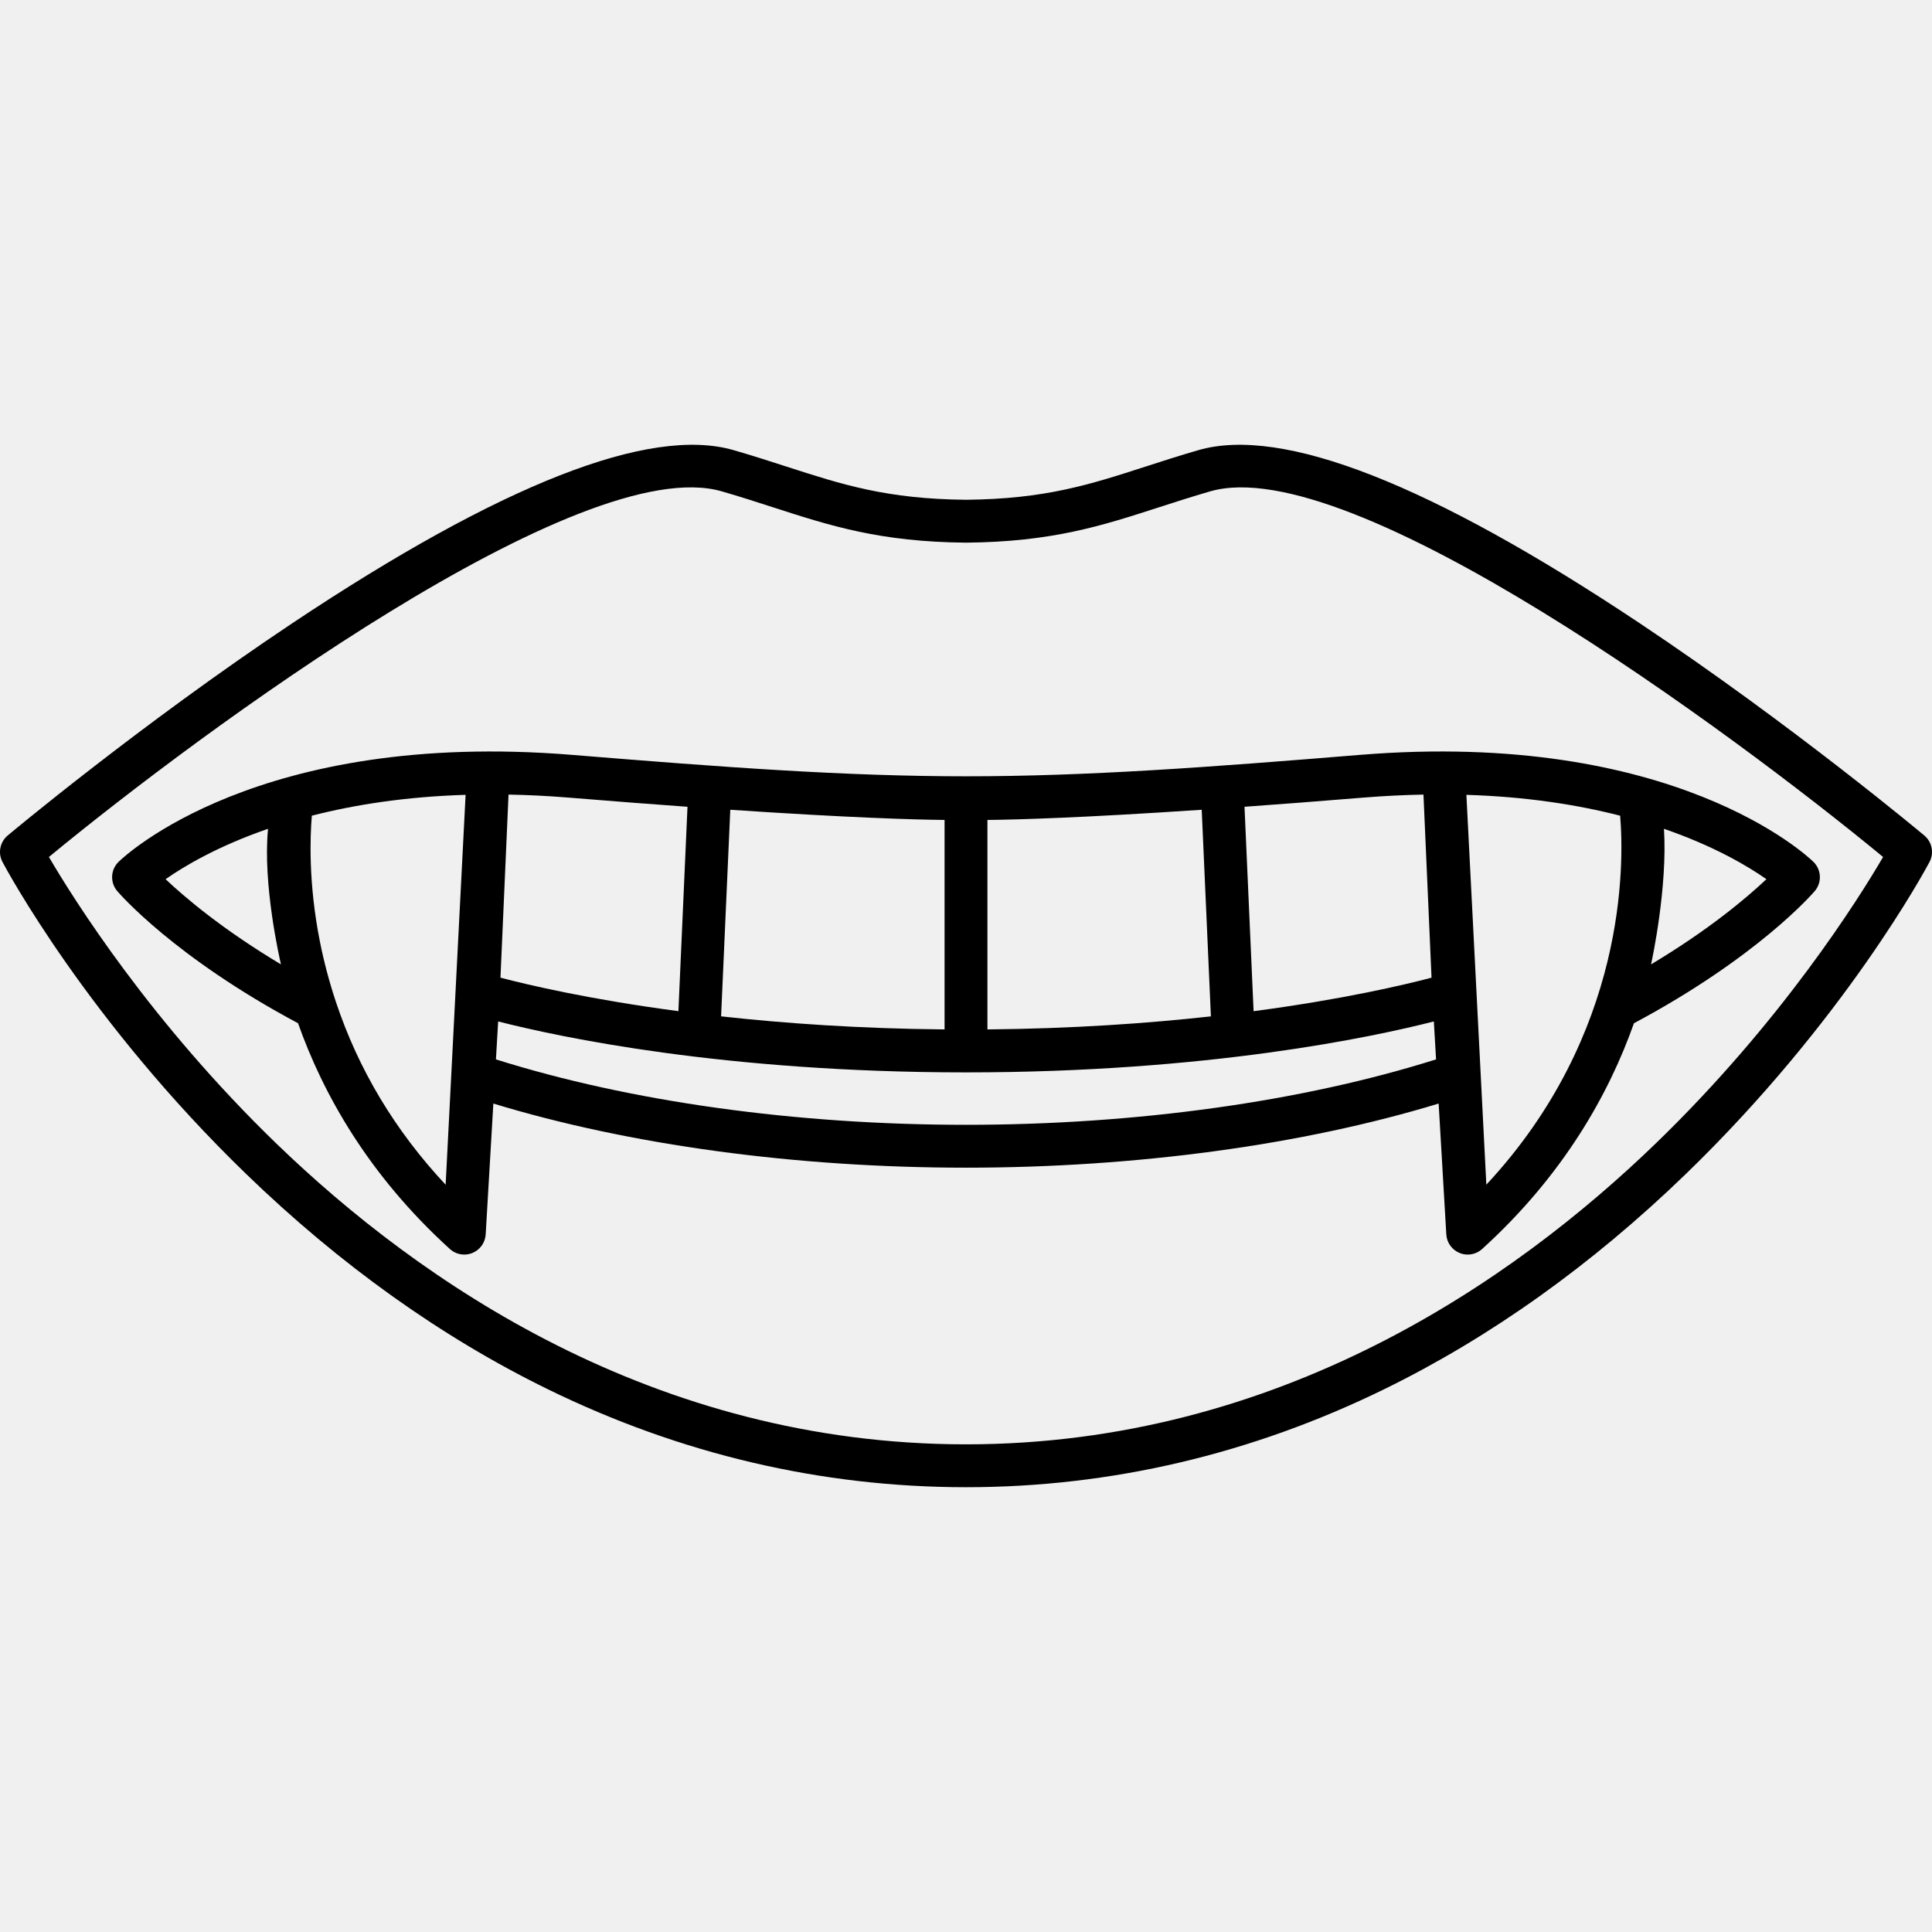
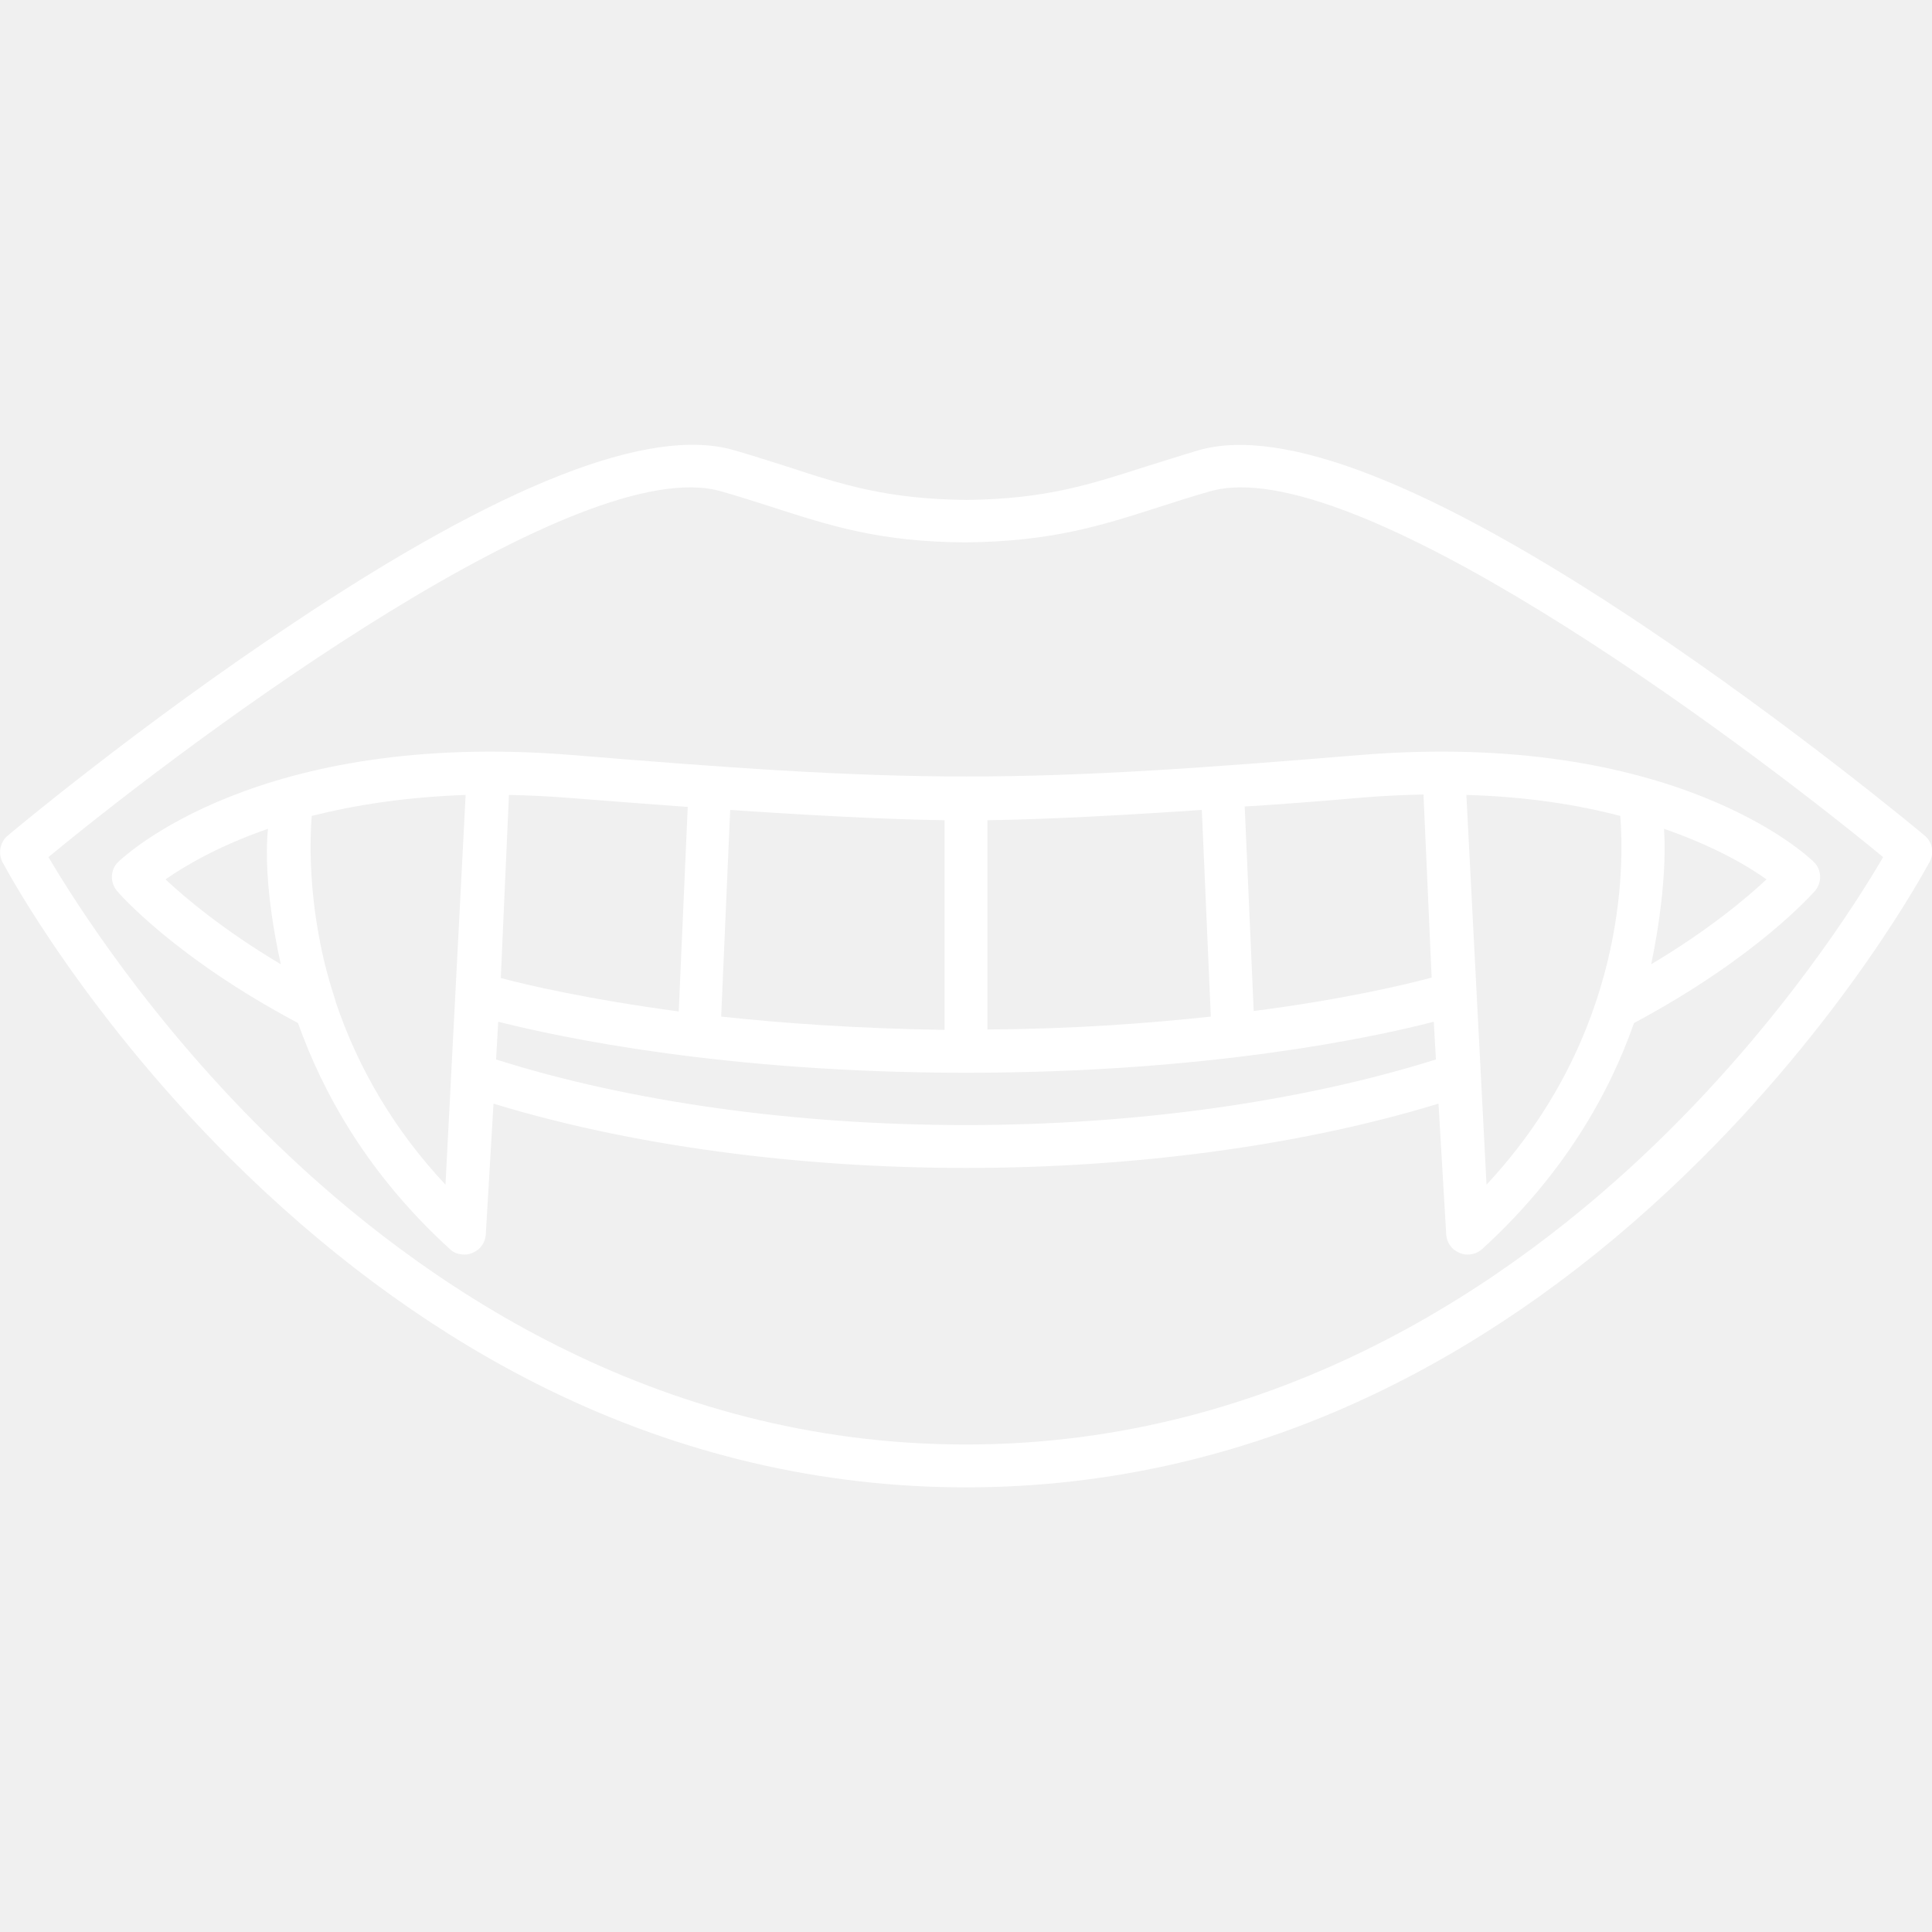
- <svg xmlns="http://www.w3.org/2000/svg" version="1.1" id="Capa_1" x="0px" y="0px" viewBox="0 0 450.638 450.638" style="enable-background:new 0 0 450.638 450.638;" xml:space="preserve">
+ <svg xmlns="http://www.w3.org/2000/svg" version="1.1" id="Capa_1" x="0px" y="0px" viewBox="0 0 450.6 450.6" style="enable-background:new 0 0 450.6 450.6;" xml:space="preserve">
+   <style type="text/css">
+ 	.st0{fill:#FFFFFF;}
+ </style>
  <g>
-     <path d="M133.546,176.083c-73.354-5.999-104.597,23.678-105.891,24.944c-1.88,1.839-2.015,4.818-0.309,6.818   c0.543,0.637,13.385,15.466,42.172,30.824c5.759,16.273,16.277,35.286,35.415,52.662c0.938,0.851,2.141,1.298,3.362,1.298   c0.637,0,1.278-0.121,1.889-0.371c1.783-0.728,2.989-2.414,3.102-4.337l1.787-30.519c31.737,9.668,70.58,14.959,110.245,14.959   c39.665,0,78.51-5.291,110.246-14.959l1.786,30.519c0.112,1.923,1.318,3.609,3.102,4.337c0.611,0.25,1.252,0.371,1.889,0.371   c1.221,0,2.425-0.447,3.362-1.298c19.138-17.376,29.657-36.389,35.415-52.662c28.786-15.358,41.63-30.188,42.172-30.823   c1.707-2.001,1.572-4.98-0.308-6.819c-1.294-1.267-32.545-30.945-105.892-24.944c-35.121,2.874-63.382,4.986-91.676,4.988   C197.122,181.073,168.797,178.966,133.546,176.083z M168.194,237.063l2.145-48.187c27.865,1.875,42.923,2.304,49.98,2.376v48.859   C200.524,239.932,183.021,238.703,168.194,237.063z M230.318,191.253c7.057-0.072,22.115-0.501,49.982-2.377l2.142,48.193   c-14.816,1.637-32.315,2.863-52.124,3.042V191.253z M160.359,188.181l-2.121,47.672c-20.864-2.767-35.174-6.148-41.504-7.813   l1.88-42.703c4.509,0.083,9.208,0.309,14.115,0.712C142.955,186.886,152.129,187.589,160.359,188.181z M38.624,205.071   c4.294-3.013,12.144-7.697,23.895-11.752c-1.261,13.008,2.701,30.259,3.013,31.62C51.945,216.816,43.146,209.341,38.624,205.071z    M103.947,276.341c-11.791-12.603-20.345-26.875-25.589-42.624c-0.012-0.038-0.024-0.075-0.037-0.113   c-1.521-4.586-2.777-9.29-3.732-14.123c-2.643-13.363-2.28-24.127-1.852-29.222c9.874-2.532,21.78-4.431,35.864-4.865   L103.947,276.341z M225.318,262.362c-39.692,0-78.427-5.415-109.642-15.261l0.518-8.849c14.288,3.649,52.769,11.882,109.124,11.882   c56.355,0,94.837-8.232,109.125-11.882l0.519,8.849C303.746,256.947,265.012,262.362,225.318,262.362z M346.688,276.326   l-4.653-90.93c14.085,0.434,25.991,2.333,35.863,4.864C378.845,201.604,379.403,241.221,346.688,276.326z M385.105,224.939   c0.312-1.361,3.861-18.129,3.013-31.62c11.758,4.057,19.608,8.742,23.896,11.751C407.489,209.343,398.689,216.817,385.105,224.939z    M317.907,186.049c4.907-0.401,9.606-0.628,14.115-0.711l1.881,42.706c-6.325,1.667-20.622,5.052-41.504,7.817l-2.119-47.681   C298.509,187.589,307.683,186.886,317.907,186.049z" />
-     <path d="M448.853,194.887c-0.305-0.256-30.876-25.843-66.415-49.532c-48.688-32.453-83.327-46.027-102.938-40.353   c-4.435,1.283-8.408,2.568-12.25,3.811c-13.094,4.234-23.44,7.58-41.931,7.759c-18.489-0.179-28.836-3.524-41.929-7.759   c-3.843-1.242-7.816-2.527-12.252-3.811c-19.617-5.674-54.251,7.9-102.938,40.353c-35.539,23.689-66.11,49.276-66.415,49.532   c-1.805,1.516-2.307,4.086-1.204,6.169c0.789,1.49,19.747,36.909,56.905,72.843c21.868,21.147,45.499,38.007,70.238,50.112   c31.024,15.182,63.86,22.88,97.594,22.88c33.734,0,66.569-7.698,97.595-22.88c24.738-12.105,48.37-28.966,70.237-50.112   c37.158-35.934,56.117-71.352,56.906-72.843C451.159,198.973,450.657,196.403,448.853,194.887z M386.199,266.709   c-33.108,32.017-87.895,70.182-160.881,70.182c-72.866,0-127.585-38.048-160.657-69.966   c-29.473-28.444-47.519-57.234-53.252-67.035c35.535-29.311,124.201-94.753,156.949-85.282c4.286,1.24,8.184,2.501,11.954,3.721   c13.366,4.322,24.91,8.055,44.959,8.244c0.016,0,0.031,0,0.048,0c0.008,0,0.015-0.002,0.023-0.002c0.008,0,0.016,0.002,0.023,0.002   c20.05-0.189,31.594-3.922,44.961-8.245c3.77-1.219,7.667-2.479,11.952-3.72c32.745-9.463,121.414,55.975,156.952,85.284   C433.522,209.661,415.592,238.288,386.199,266.709z" />
+     <path class="st0" d="M133.5,176.1c-73.4-6-104.6,23.7-105.9,24.9c-1.9,1.8-2,4.8-0.3,6.8c0.5,0.6,13.4,15.5,42.2,30.8   c5.8,16.3,16.3,35.3,35.4,52.7c0.9,0.9,2.1,1.3,3.4,1.3c0.6,0,1.3-0.1,1.9-0.4c1.8-0.7,3-2.4,3.1-4.3l1.8-30.5   c31.7,9.7,70.6,15,110.2,15s78.5-5.3,110.2-15l1.8,30.5c0.1,1.9,1.3,3.6,3.1,4.3c0.6,0.3,1.3,0.4,1.9,0.4c1.2,0,2.4-0.4,3.4-1.3   c19.1-17.4,29.7-36.4,35.4-52.7c28.8-15.4,41.6-30.2,42.2-30.8c1.7-2,1.6-5-0.3-6.8c-1.3-1.3-32.5-30.9-105.9-24.9   c-35.1,2.9-63.4,5-91.7,5C197.1,181.1,168.8,179,133.5,176.1z M168.2,237.1l2.1-48.2c27.9,1.9,42.9,2.3,50,2.4v48.9   C200.5,239.9,183,238.7,168.2,237.1z M230.3,191.3c7.1-0.1,22.1-0.5,50-2.4l2.1,48.2c-14.8,1.6-32.3,2.9-52.1,3V191.3z    M160.4,188.2l-2.1,47.7c-20.9-2.8-35.2-6.1-41.5-7.8l1.9-42.7c4.5,0.1,9.2,0.3,14.1,0.7C143,186.9,152.1,187.6,160.4,188.2z    M38.6,205.1c4.3-3,12.1-7.7,23.9-11.8c-1.3,13,2.7,30.3,3,31.6C51.9,216.8,43.1,209.3,38.6,205.1z M103.9,276.3   c-11.8-12.6-20.3-26.9-25.6-42.6c0,0,0-0.1,0-0.1c-1.5-4.6-2.8-9.3-3.7-14.1c-2.6-13.4-2.3-24.1-1.9-29.2   c9.9-2.5,21.8-4.4,35.9-4.9L103.9,276.3z M225.3,262.4c-39.7,0-78.4-5.4-109.6-15.3l0.5-8.8c14.3,3.6,52.8,11.9,109.1,11.9   s94.8-8.2,109.1-11.9l0.5,8.8C303.7,256.9,265,262.4,225.3,262.4z M346.7,276.3l-4.7-90.9c14.1,0.4,26,2.3,35.9,4.9   C378.8,201.6,379.4,241.2,346.7,276.3z M385.1,224.9c0.3-1.4,3.9-18.1,3-31.6c11.8,4.1,19.6,8.7,23.9,11.8   C407.5,209.3,398.7,216.8,385.1,224.9z M317.9,186c4.9-0.4,9.6-0.6,14.1-0.7l1.9,42.7c-6.3,1.7-20.6,5.1-41.5,7.8l-2.1-47.7   C298.5,187.6,307.7,186.9,317.9,186z" />
+     <path class="st0" d="M448.9,194.9c-0.3-0.3-30.9-25.8-66.4-49.5c-48.7-32.5-83.3-46-102.9-40.4c-4.4,1.3-8.4,2.6-12.3,3.8   c-13.1,4.2-23.4,7.6-41.9,7.8c-18.5-0.2-28.8-3.5-41.9-7.8c-3.8-1.2-7.8-2.5-12.3-3.8c-19.6-5.7-54.3,7.9-102.9,40.4   C32.7,169,2.1,194.6,1.8,194.9c-1.8,1.5-2.3,4.1-1.2,6.2c0.8,1.5,19.7,36.9,56.9,72.8c21.9,21.1,45.5,38,70.2,50.1   c31,15.2,63.9,22.9,97.6,22.9s66.6-7.7,97.6-22.9c24.7-12.1,48.4-29,70.2-50.1c37.2-35.9,56.1-71.4,56.9-72.8   C451.2,199,450.7,196.4,448.9,194.9z M386.2,266.7c-33.1,32-87.9,70.2-160.9,70.2c-72.9,0-127.6-38-160.7-70   c-29.5-28.4-47.5-57.2-53.3-67c35.5-29.3,124.2-94.8,156.9-85.3c4.3,1.2,8.2,2.5,12,3.7c13.4,4.3,24.9,8.1,45,8.2c0,0,0,0,0,0   c0,0,0,0,0,0s0,0,0,0c20.1-0.2,31.6-3.9,45-8.2c3.8-1.2,7.7-2.5,12-3.7c32.7-9.5,121.4,56,157,85.3   C433.5,209.7,415.6,238.3,386.2,266.7z" />
  </g>
-   <g>
- </g>
-   <g>
- </g>
-   <g>
- </g>
-   <g>
- </g>
-   <g>
- </g>
-   <g>
- </g>
-   <g>
- </g>
-   <g>
- </g>
-   <g>
- </g>
-   <g>
- </g>
-   <g>
- </g>
-   <g>
- </g>
-   <g>
- </g>
-   <g>
- </g>
-   <g>
- </g>
</svg>
